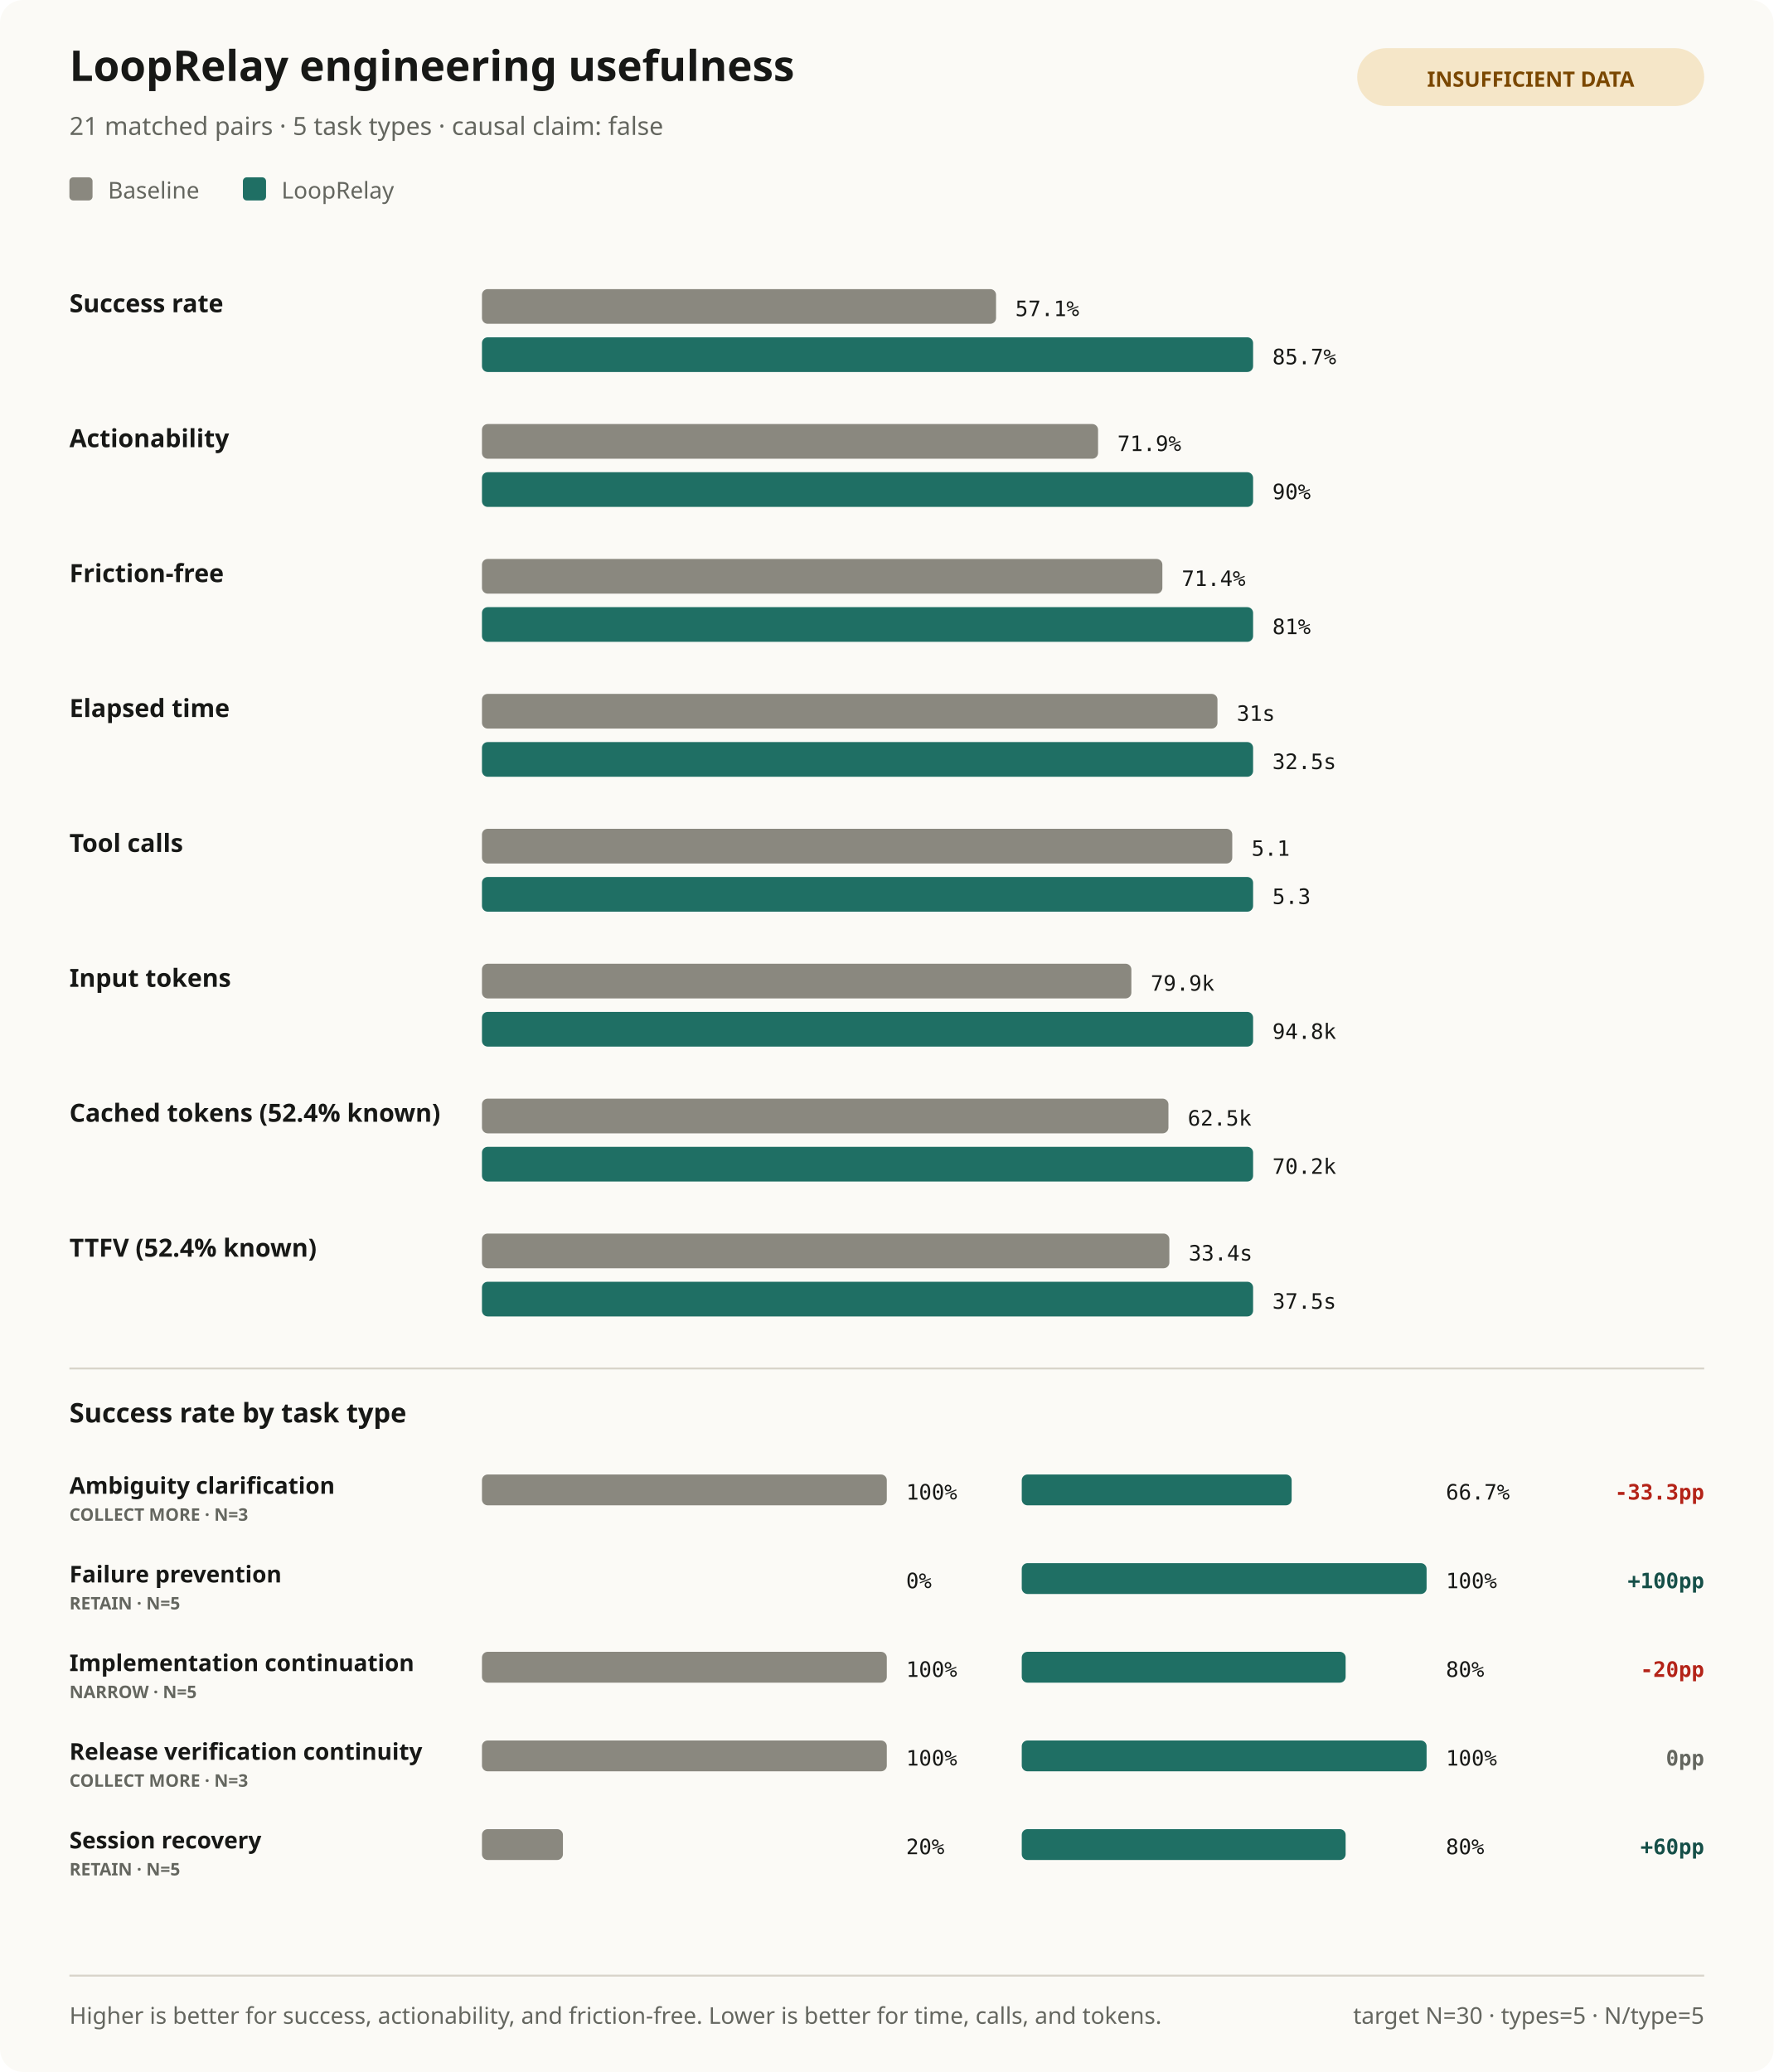
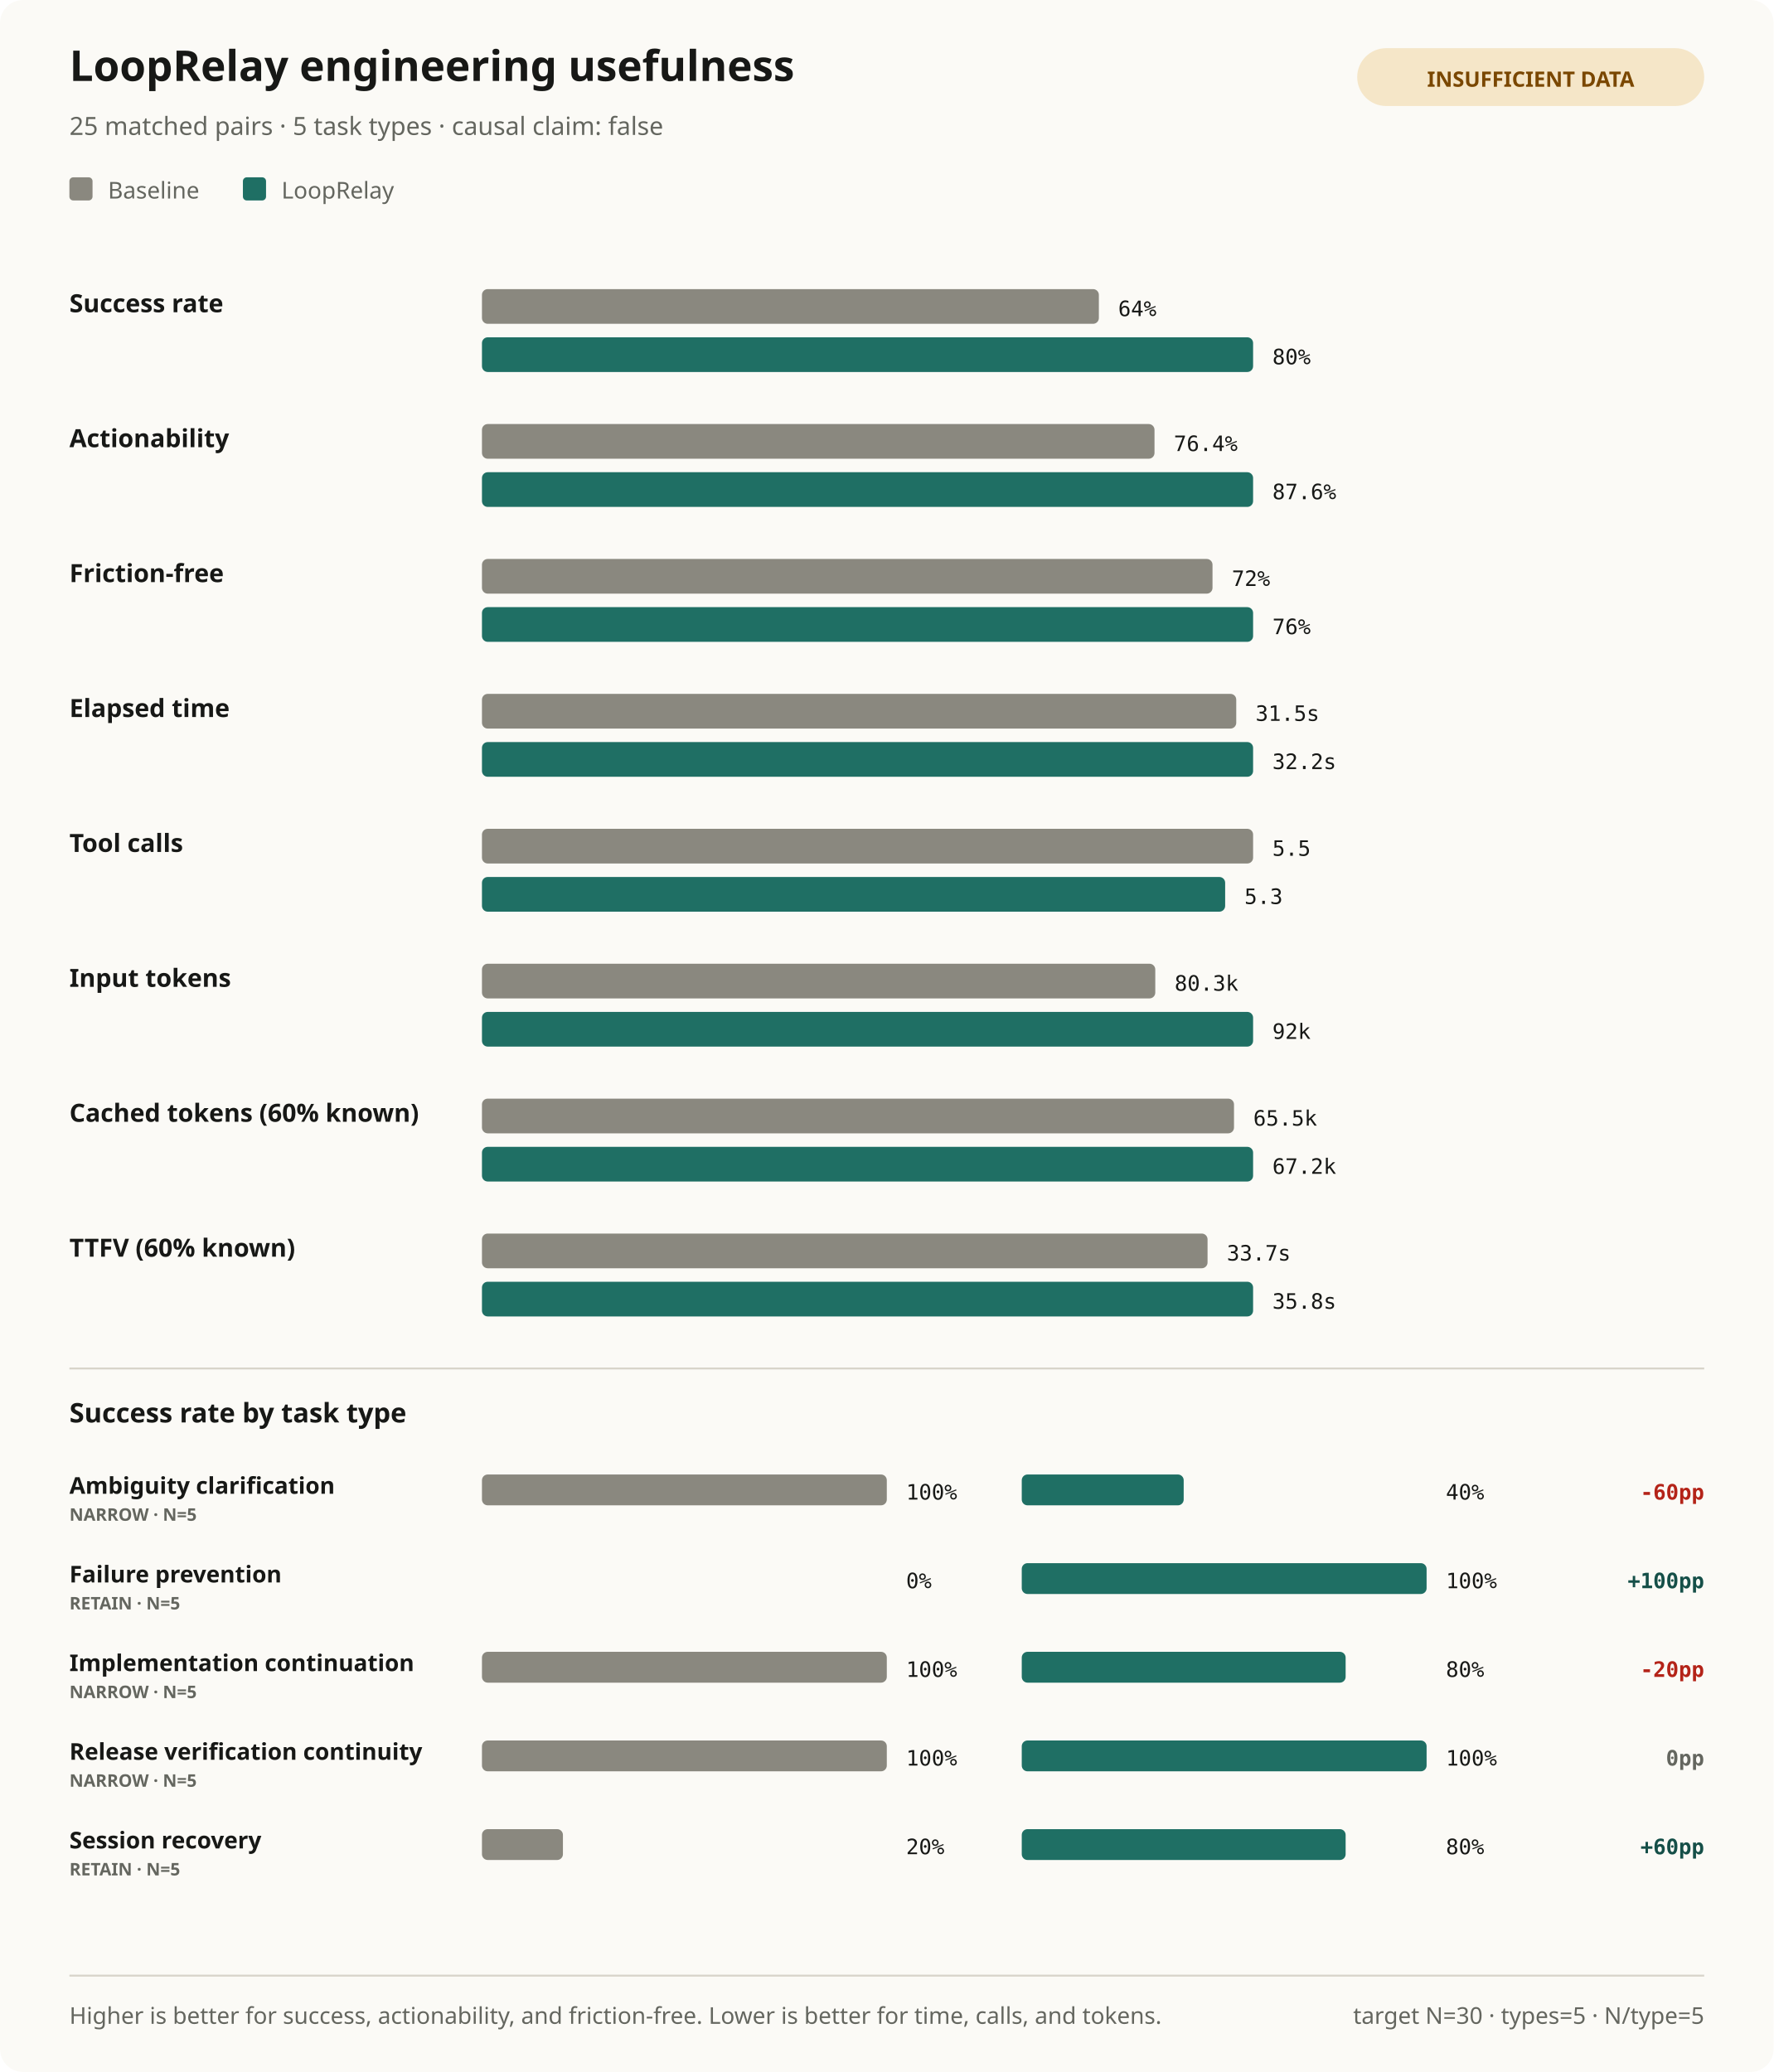
<svg xmlns="http://www.w3.org/2000/svg" width="920" height="1075" viewBox="0 0 920 1075" role="img" aria-labelledby="title desc">
  <rect width="920" height="1075" rx="12" fill="#fbfaf6" />
  <text x="36" y="42" font-family="system-ui,sans-serif" font-size="22" font-weight="700" fill="#171816">LoopRelay engineering usefulness</text>
-   <text x="36" y="70" font-family="system-ui,sans-serif" font-size="13" fill="#64665f">21 matched pairs · 5 task types · causal claim: false</text>
+   <text x="36" y="70" font-family="system-ui,sans-serif" font-size="13" fill="#64665f">25 matched pairs · 5 task types · causal claim: false</text>
  <rect x="704" y="25" width="180" height="30" rx="15" fill="#f5e6c8" />
  <text x="794" y="45" text-anchor="middle" font-family="system-ui,sans-serif" font-size="11" font-weight="700" fill="#7a4700">INSUFFICIENT DATA</text>
  <rect x="36" y="92" width="12" height="12" rx="2" fill="#8a887f" />
  <text x="56" y="103" font-family="system-ui,sans-serif" font-size="12" fill="#64665f">Baseline</text>
  <rect x="126" y="92" width="12" height="12" rx="2" fill="#1f6f64" />
  <text x="146" y="103" font-family="system-ui,sans-serif" font-size="12" fill="#64665f">LoopRelay</text>
  <text x="36" y="162" font-family="system-ui,sans-serif" font-size="13" font-weight="600" fill="#171816">Success rate</text>
-   <rect x="250" y="150" width="266.667" height="18" rx="3" fill="#8a887f" />
-   <text x="526.667" y="164" font-family="ui-monospace,monospace" font-size="11" fill="#171816">57.1%</text>
+   <rect x="250" y="150" width="320" height="18" rx="3" fill="#8a887f" />
+   <text x="580" y="164" font-family="ui-monospace,monospace" font-size="11" fill="#171816">64%</text>
  <rect x="250" y="175" width="400" height="18" rx="3" fill="#1f6f64" />
-   <text x="660" y="189" font-family="ui-monospace,monospace" font-size="11" fill="#171816">85.7%</text>
+   <text x="660" y="189" font-family="ui-monospace,monospace" font-size="11" fill="#171816">80%</text>
  <text x="36" y="232" font-family="system-ui,sans-serif" font-size="13" font-weight="600" fill="#171816">Actionability</text>
-   <rect x="250" y="220" width="319.577" height="18" rx="3" fill="#8a887f" />
-   <text x="579.577" y="234" font-family="ui-monospace,monospace" font-size="11" fill="#171816">71.9%</text>
+   <rect x="250" y="220" width="348.858" height="18" rx="3" fill="#8a887f" />
+   <text x="608.858" y="234" font-family="ui-monospace,monospace" font-size="11" fill="#171816">76.4%</text>
  <rect x="250" y="245" width="400" height="18" rx="3" fill="#1f6f64" />
-   <text x="660" y="259" font-family="ui-monospace,monospace" font-size="11" fill="#171816">90%</text>
+   <text x="660" y="259" font-family="ui-monospace,monospace" font-size="11" fill="#171816">87.6%</text>
  <text x="36" y="302" font-family="system-ui,sans-serif" font-size="13" font-weight="600" fill="#171816">Friction-free</text>
-   <rect x="250" y="290" width="352.941" height="18" rx="3" fill="#8a887f" />
-   <text x="612.941" y="304" font-family="ui-monospace,monospace" font-size="11" fill="#171816">71.4%</text>
+   <rect x="250" y="290" width="378.947" height="18" rx="3" fill="#8a887f" />
+   <text x="638.947" y="304" font-family="ui-monospace,monospace" font-size="11" fill="#171816">72%</text>
  <rect x="250" y="315" width="400" height="18" rx="3" fill="#1f6f64" />
-   <text x="660" y="329" font-family="ui-monospace,monospace" font-size="11" fill="#171816">81%</text>
+   <text x="660" y="329" font-family="ui-monospace,monospace" font-size="11" fill="#171816">76%</text>
  <text x="36" y="372" font-family="system-ui,sans-serif" font-size="13" font-weight="600" fill="#171816">Elapsed time</text>
-   <rect x="250" y="360" width="381.515" height="18" rx="3" fill="#8a887f" />
-   <text x="641.515" y="374" font-family="ui-monospace,monospace" font-size="11" fill="#171816">31s</text>
+   <rect x="250" y="360" width="391.261" height="18" rx="3" fill="#8a887f" />
+   <text x="651.261" y="374" font-family="ui-monospace,monospace" font-size="11" fill="#171816">31.5s</text>
  <rect x="250" y="385" width="400" height="18" rx="3" fill="#1f6f64" />
-   <text x="660" y="399" font-family="ui-monospace,monospace" font-size="11" fill="#171816">32.5s</text>
+   <text x="660" y="399" font-family="ui-monospace,monospace" font-size="11" fill="#171816">32.2s</text>
  <text x="36" y="442" font-family="system-ui,sans-serif" font-size="13" font-weight="600" fill="#171816">Tool calls</text>
-   <rect x="250" y="430" width="389.189" height="18" rx="3" fill="#8a887f" />
-   <text x="649.189" y="444" font-family="ui-monospace,monospace" font-size="11" fill="#171816">5.1</text>
-   <rect x="250" y="455" width="400" height="18" rx="3" fill="#1f6f64" />
-   <text x="660" y="469" font-family="ui-monospace,monospace" font-size="11" fill="#171816">5.3</text>
+   <rect x="250" y="430" width="400" height="18" rx="3" fill="#8a887f" />
+   <text x="660" y="444" font-family="ui-monospace,monospace" font-size="11" fill="#171816">5.5</text>
+   <rect x="250" y="455" width="385.507" height="18" rx="3" fill="#1f6f64" />
+   <text x="645.507" y="469" font-family="ui-monospace,monospace" font-size="11" fill="#171816">5.3</text>
  <text x="36" y="512" font-family="system-ui,sans-serif" font-size="13" font-weight="600" fill="#171816">Input tokens</text>
-   <rect x="250" y="500" width="336.856" height="18" rx="3" fill="#8a887f" />
-   <text x="596.856" y="514" font-family="ui-monospace,monospace" font-size="11" fill="#171816">79.9k</text>
+   <rect x="250" y="500" width="349.259" height="18" rx="3" fill="#8a887f" />
+   <text x="609.259" y="514" font-family="ui-monospace,monospace" font-size="11" fill="#171816">80.3k</text>
  <rect x="250" y="525" width="400" height="18" rx="3" fill="#1f6f64" />
-   <text x="660" y="539" font-family="ui-monospace,monospace" font-size="11" fill="#171816">94.8k</text>
-   <text x="36" y="582" font-family="system-ui,sans-serif" font-size="13" font-weight="600" fill="#171816">Cached tokens (52.4% known)</text>
-   <rect x="250" y="570" width="356.086" height="18" rx="3" fill="#8a887f" />
-   <text x="616.086" y="584" font-family="ui-monospace,monospace" font-size="11" fill="#171816">62.5k</text>
+   <text x="660" y="539" font-family="ui-monospace,monospace" font-size="11" fill="#171816">92k</text>
+   <text x="36" y="582" font-family="system-ui,sans-serif" font-size="13" font-weight="600" fill="#171816">Cached tokens (60% known)</text>
+   <rect x="250" y="570" width="390.095" height="18" rx="3" fill="#8a887f" />
+   <text x="650.095" y="584" font-family="ui-monospace,monospace" font-size="11" fill="#171816">65.5k</text>
  <rect x="250" y="595" width="400" height="18" rx="3" fill="#1f6f64" />
-   <text x="660" y="609" font-family="ui-monospace,monospace" font-size="11" fill="#171816">70.2k</text>
-   <text x="36" y="652" font-family="system-ui,sans-serif" font-size="13" font-weight="600" fill="#171816">TTFV (52.4% known)</text>
-   <rect x="250" y="640" width="356.566" height="18" rx="3" fill="#8a887f" />
-   <text x="616.566" y="654" font-family="ui-monospace,monospace" font-size="11" fill="#171816">33.4s</text>
+   <text x="660" y="609" font-family="ui-monospace,monospace" font-size="11" fill="#171816">67.2k</text>
+   <text x="36" y="652" font-family="system-ui,sans-serif" font-size="13" font-weight="600" fill="#171816">TTFV (60% known)</text>
+   <rect x="250" y="640" width="376.376" height="18" rx="3" fill="#8a887f" />
+   <text x="636.376" y="654" font-family="ui-monospace,monospace" font-size="11" fill="#171816">33.7s</text>
  <rect x="250" y="665" width="400" height="18" rx="3" fill="#1f6f64" />
-   <text x="660" y="679" font-family="ui-monospace,monospace" font-size="11" fill="#171816">37.5s</text>
+   <text x="660" y="679" font-family="ui-monospace,monospace" font-size="11" fill="#171816">35.8s</text>
  <line x1="36" y1="710" x2="884" y2="710" stroke="#d8d4ca" />
  <text x="36" y="738" font-family="system-ui,sans-serif" font-size="14" font-weight="700" fill="#171816">Success rate by task type</text>
  <text x="36" y="775" font-family="system-ui,sans-serif" font-size="12" font-weight="600" fill="#171816">Ambiguity clarification</text>
-   <text x="36" y="789" font-family="system-ui,sans-serif" font-size="9" font-weight="700" fill="#64665f">COLLECT MORE · N=3</text>
+   <text x="36" y="789" font-family="system-ui,sans-serif" font-size="9" font-weight="700" fill="#64665f">NARROW · N=5</text>
  <rect x="250" y="765" width="210" height="16" rx="3" fill="#8a887f" />
  <text x="470" y="778" font-family="ui-monospace,monospace" font-size="11" fill="#171816">100%</text>
-   <rect x="530" y="765" width="140" height="16" rx="3" fill="#1f6f64" />
-   <text x="750" y="778" font-family="ui-monospace,monospace" font-size="11" fill="#171816">66.7%</text>
-   <text x="884" y="778" text-anchor="end" font-family="ui-monospace,monospace" font-size="11" font-weight="700" fill="#b42318">-33.3pp</text>
+   <rect x="530" y="765" width="84" height="16" rx="3" fill="#1f6f64" />
+   <text x="750" y="778" font-family="ui-monospace,monospace" font-size="11" fill="#171816">40%</text>
+   <text x="884" y="778" text-anchor="end" font-family="ui-monospace,monospace" font-size="11" font-weight="700" fill="#b42318">-60pp</text>
  <text x="36" y="821" font-family="system-ui,sans-serif" font-size="12" font-weight="600" fill="#171816">Failure prevention</text>
  <text x="36" y="835" font-family="system-ui,sans-serif" font-size="9" font-weight="700" fill="#64665f">RETAIN · N=5</text>
  <rect x="250" y="811" width="0" height="16" rx="3" fill="#8a887f" />
  <text x="470" y="824" font-family="ui-monospace,monospace" font-size="11" fill="#171816">0%</text>
  <rect x="530" y="811" width="210" height="16" rx="3" fill="#1f6f64" />
  <text x="750" y="824" font-family="ui-monospace,monospace" font-size="11" fill="#171816">100%</text>
  <text x="884" y="824" text-anchor="end" font-family="ui-monospace,monospace" font-size="11" font-weight="700" fill="#154f48">+100pp</text>
  <text x="36" y="867" font-family="system-ui,sans-serif" font-size="12" font-weight="600" fill="#171816">Implementation continuation</text>
  <text x="36" y="881" font-family="system-ui,sans-serif" font-size="9" font-weight="700" fill="#64665f">NARROW · N=5</text>
  <rect x="250" y="857" width="210" height="16" rx="3" fill="#8a887f" />
  <text x="470" y="870" font-family="ui-monospace,monospace" font-size="11" fill="#171816">100%</text>
  <rect x="530" y="857" width="168" height="16" rx="3" fill="#1f6f64" />
  <text x="750" y="870" font-family="ui-monospace,monospace" font-size="11" fill="#171816">80%</text>
  <text x="884" y="870" text-anchor="end" font-family="ui-monospace,monospace" font-size="11" font-weight="700" fill="#b42318">-20pp</text>
  <text x="36" y="913" font-family="system-ui,sans-serif" font-size="12" font-weight="600" fill="#171816">Release verification continuity</text>
-   <text x="36" y="927" font-family="system-ui,sans-serif" font-size="9" font-weight="700" fill="#64665f">COLLECT MORE · N=3</text>
+   <text x="36" y="927" font-family="system-ui,sans-serif" font-size="9" font-weight="700" fill="#64665f">NARROW · N=5</text>
  <rect x="250" y="903" width="210" height="16" rx="3" fill="#8a887f" />
  <text x="470" y="916" font-family="ui-monospace,monospace" font-size="11" fill="#171816">100%</text>
  <rect x="530" y="903" width="210" height="16" rx="3" fill="#1f6f64" />
  <text x="750" y="916" font-family="ui-monospace,monospace" font-size="11" fill="#171816">100%</text>
  <text x="884" y="916" text-anchor="end" font-family="ui-monospace,monospace" font-size="11" font-weight="700" fill="#64665f">0pp</text>
  <text x="36" y="959" font-family="system-ui,sans-serif" font-size="12" font-weight="600" fill="#171816">Session recovery</text>
  <text x="36" y="973" font-family="system-ui,sans-serif" font-size="9" font-weight="700" fill="#64665f">RETAIN · N=5</text>
  <rect x="250" y="949" width="42" height="16" rx="3" fill="#8a887f" />
  <text x="470" y="962" font-family="ui-monospace,monospace" font-size="11" fill="#171816">20%</text>
  <rect x="530" y="949" width="168" height="16" rx="3" fill="#1f6f64" />
  <text x="750" y="962" font-family="ui-monospace,monospace" font-size="11" fill="#171816">80%</text>
  <text x="884" y="962" text-anchor="end" font-family="ui-monospace,monospace" font-size="11" font-weight="700" fill="#154f48">+60pp</text>
  <line x1="36" y1="1025" x2="884" y2="1025" stroke="#d8d4ca" />
  <text x="36" y="1050" font-family="system-ui,sans-serif" font-size="12" fill="#64665f">Higher is better for success, actionability, and friction-free. Lower is better for time, calls, and tokens.</text>
  <text x="884" y="1050" text-anchor="end" font-family="system-ui,sans-serif" font-size="12" fill="#64665f">target N=30 · types=5 · N/type=5</text>
</svg>
